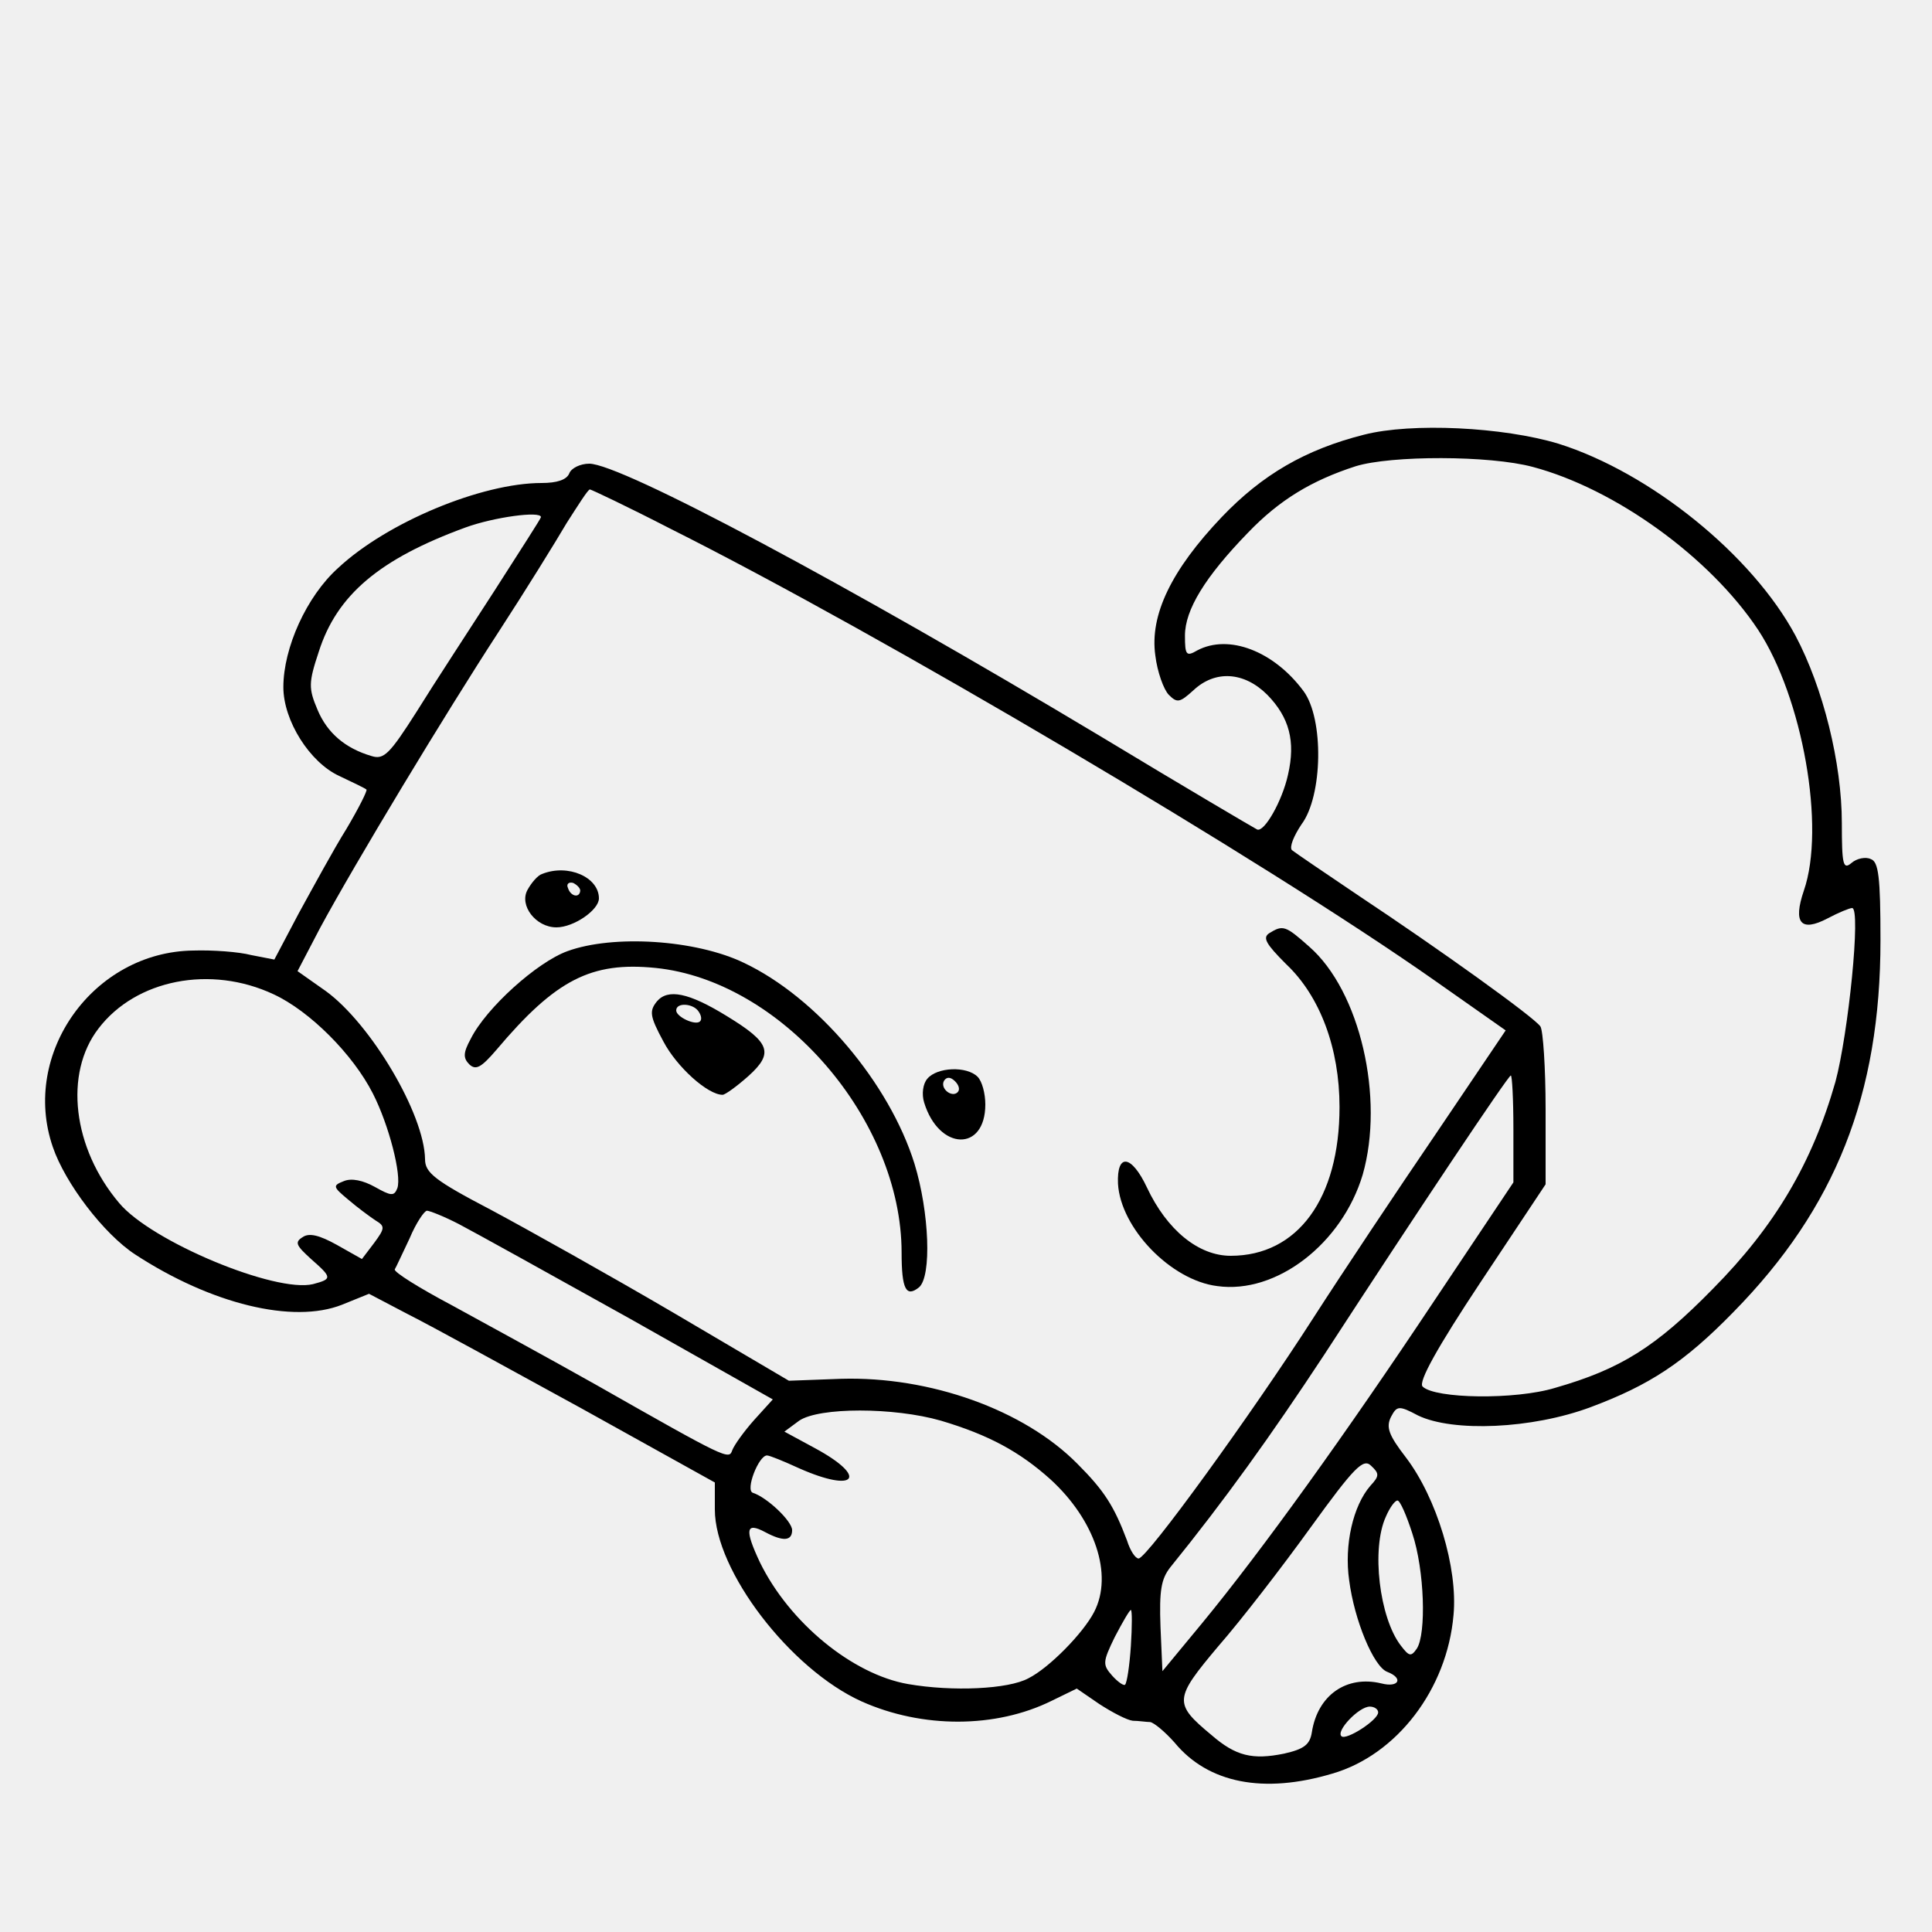
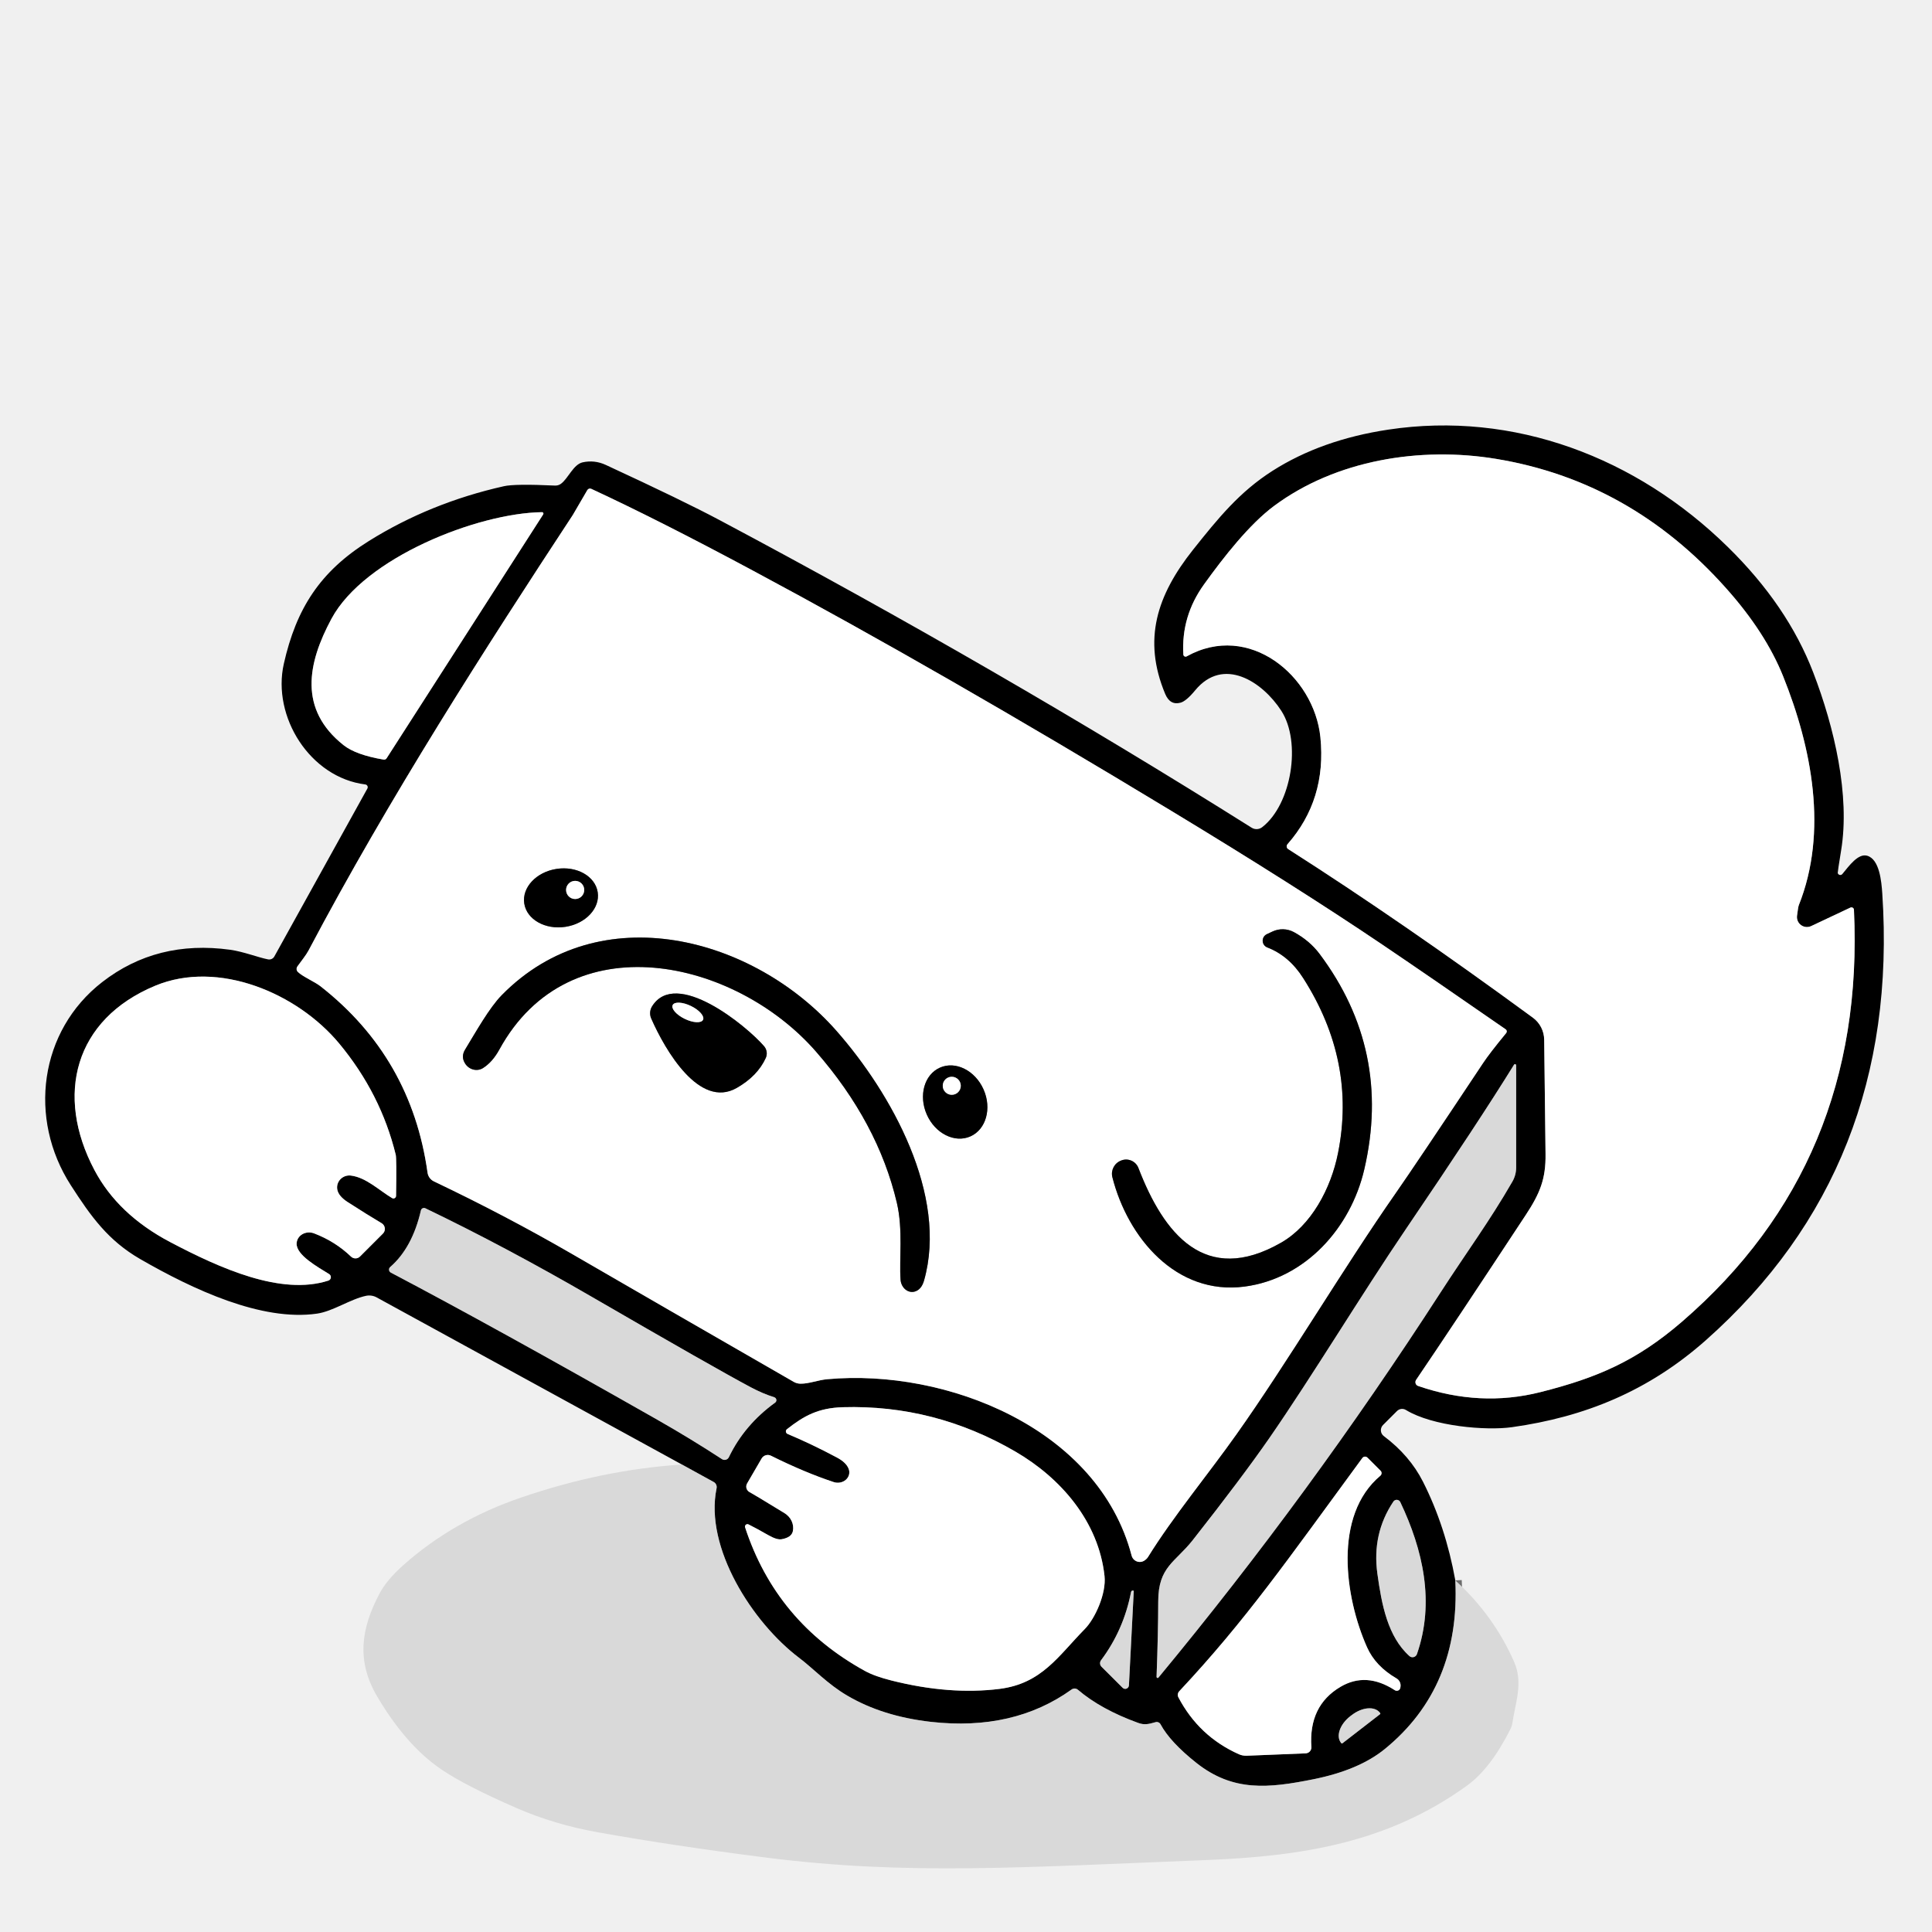
- <svg xmlns="http://www.w3.org/2000/svg" version="1.0" width="300pt" height="300pt" viewBox="0 0 300 300" preserveAspectRatio="xMidYMid meet">
-   <g transform="translate(0,300) scale(0.1,-0.1)" fill="#000000" stroke="none">
-     <path d="M2118 2325 c-91 -23 -158 -62 -221 -128 -78 -82 -112 -152 -103 -215 3 -25 13 -53 21 -61 13 -13 17 -12 38 7 34 32 79 29 115 -7 34 -35 44 -72 32 -124 -9 -41 -37 -90 -48 -85 -4 2 -113 66 -242 144 -397 238 -746 424 -795 424 -14 0 -28 -7 -31 -15 -4 -10 -19 -15 -43 -15 -93 0 -240 -61 -316 -132 -49 -44 -85 -124 -85 -185 0 -52 41 -117 87 -138 21 -10 40 -19 42 -21 2 -1 -12 -29 -31 -61 -20 -32 -52 -91 -74 -131 l-38 -72 -36 7 c-19 5 -60 8 -90 7 -155 -2 -268 -160 -218 -305 19 -56 79 -135 128 -167 118 -77 245 -108 321 -78 l42 17 61 -32 c34 -17 154 -83 269 -146 l207 -115 0 -42 c0 -95 117 -248 228 -298 94 -42 208 -42 295 1 l39 19 35 -24 c20 -13 43 -25 52 -26 9 0 21 -2 27 -2 6 -1 23 -15 38 -32 52 -63 138 -80 245 -48 100 29 178 131 188 246 7 73 -26 182 -74 245 -27 35 -31 47 -23 63 9 17 12 18 42 2 54 -26 177 -21 268 13 91 34 145 69 222 148 158 161 228 337 228 577 0 98 -3 122 -15 126 -8 4 -22 1 -30 -6 -13 -11 -15 -3 -15 62 0 93 -29 210 -72 291 -67 125 -225 253 -368 298 -86 26 -228 33 -302 14z m262 -50 c128 -34 275 -140 350 -253 69 -105 105 -307 71 -405 -17 -50 -5 -65 37 -43 17 9 34 16 38 16 14 0 -6 -196 -26 -270 -36 -126 -94 -224 -190 -321 -89 -91 -144 -125 -245 -154 -62 -19 -187 -17 -206 2 -7 7 23 61 90 162 l101 152 0 117 c0 64 -4 122 -8 128 -9 14 -157 120 -282 203 -52 35 -99 67 -104 71 -4 5 3 22 15 40 33 44 35 164 3 207 -46 62 -116 89 -165 63 -17 -10 -19 -7 -19 23 0 40 31 91 98 160 49 51 99 81 167 103 55 17 208 17 275 -1z m-1339 -96 c327 -164 921 -515 1186 -701 l111 -78 -108 -160 c-60 -88 -146 -217 -191 -287 -95 -148 -258 -373 -271 -373 -5 0 -13 12 -18 28 -20 53 -35 77 -77 119 -83 84 -229 136 -367 132 l-81 -3 -180 106 c-99 58 -226 129 -282 159 -88 46 -103 58 -103 79 -1 70 -84 210 -154 261 l-44 31 35 67 c54 100 194 332 278 461 41 63 88 139 105 168 18 28 33 52 36 52 2 0 59 -27 125 -61z m-201 18 c0 -2 -33 -53 -72 -114 -40 -62 -95 -146 -121 -188 -42 -66 -51 -75 -70 -69 -41 12 -69 36 -84 72 -14 33 -14 42 2 90 28 88 94 144 228 193 44 16 117 26 117 16z m-415 -741 c56 -26 123 -93 154 -154 25 -49 45 -127 38 -147 -5 -13 -10 -12 -35 2 -18 10 -36 14 -48 9 -18 -7 -17 -9 7 -29 14 -12 33 -26 42 -32 15 -9 15 -12 -2 -35 l-19 -25 -39 22 c-27 15 -43 19 -53 12 -13 -8 -10 -13 13 -34 33 -29 33 -31 3 -39 -58 -14 -251 66 -301 126 -72 85 -86 201 -32 271 58 76 174 99 272 53z m1925 -209 l0 -83 -123 -184 c-137 -206 -267 -387 -360 -500 l-62 -75 -3 69 c-2 56 1 74 15 92 85 105 156 204 239 330 145 223 286 434 290 434 2 0 4 -37 4 -83z m-1637 -148 c23 -12 142 -78 264 -146 l223 -126 -29 -32 c-16 -18 -31 -39 -34 -47 -5 -15 -8 -14 -212 102 -71 40 -172 95 -223 123 -51 27 -91 52 -89 56 2 3 12 25 23 48 10 24 23 43 27 43 4 0 27 -9 50 -21z m748 -305 c74 -22 122 -48 170 -91 69 -63 98 -148 68 -206 -17 -33 -70 -87 -102 -103 -31 -17 -118 -21 -187 -9 -86 15 -184 95 -230 189 -24 51 -22 63 8 47 28 -15 42 -14 42 3 0 14 -39 51 -61 58 -12 4 9 58 22 58 4 0 26 -9 50 -20 88 -39 108 -14 25 31 l-48 26 23 17 c31 21 147 21 220 0z m667 -101 c-27 -31 -41 -92 -33 -147 8 -62 38 -134 59 -142 26 -10 18 -25 -9 -18 -54 13 -99 -18 -108 -76 -3 -19 -12 -26 -43 -33 -49 -10 -75 -4 -113 29 -59 49 -58 56 11 138 35 40 99 123 143 184 68 94 82 108 94 96 13 -12 13 -16 -1 -31z m65 -74 c19 -57 22 -156 7 -179 -9 -13 -12 -12 -25 5 -33 43 -46 150 -23 200 6 14 14 25 18 25 4 0 14 -23 23 -51z m-437 -175 c-2 -30 -6 -57 -9 -60 -2 -2 -11 4 -20 14 -15 17 -15 21 4 60 12 23 23 42 25 42 2 0 2 -25 0 -56z m384 -103 c0 -12 -50 -44 -57 -37 -9 8 27 46 44 46 7 0 13 -4 13 -9z" />
-     <path d="M842 1643 c-7 -2 -17 -14 -23 -25 -13 -24 13 -58 45 -58 27 0 66 27 66 45 0 33 -48 54 -88 38z m59 -26 c-1 -12 -15 -9 -19 4 -3 6 1 10 8 8 6 -3 11 -8 11 -12z" />
-     <path d="M1971 1551 c-11 -7 -5 -17 26 -48 53 -50 83 -131 83 -222 0 -142 -65 -231 -169 -231 -50 0 -99 40 -130 106 -24 51 -47 54 -45 6 4 -69 82 -150 154 -159 92 -13 194 66 226 173 34 119 -4 285 -83 354 -37 33 -41 34 -62 21z" />
-     <path d="M881 1523 c-47 -17 -126 -88 -150 -136 -12 -22 -12 -30 -2 -40 10 -9 18 -5 42 23 92 109 147 137 247 127 196 -20 382 -236 382 -442 0 -57 7 -70 27 -54 20 17 16 117 -7 192 -39 125 -151 258 -265 312 -75 36 -203 44 -274 18z" />
-     <path d="M1020 1445 c-12 -15 -11 -23 10 -62 21 -40 69 -83 92 -83 4 0 22 13 40 29 40 36 34 52 -33 93 -60 37 -92 43 -109 23z m65 -16 c4 -6 5 -12 2 -15 -7 -7 -37 7 -37 17 0 13 27 11 35 -2z" />
-     <path d="M1440 1325 c-7 -8 -9 -24 -5 -37 23 -75 95 -77 95 -3 0 17 -5 36 -12 43 -17 17 -63 15 -78 -3z m47 -21 c-9 -9 -28 6 -21 18 4 6 10 6 17 -1 6 -6 8 -13 4 -17z" />
+ <svg xmlns="http://www.w3.org/2000/svg" version="1.1" viewBox="0.00 0.00 300.00 300.00" width="300.00" height="300.00">
+   <g stroke-width="2.00" fill="none" stroke-linecap="butt">
+     <path stroke="#6d6d6d" vector-effect="non-scaling-stroke" d="   M 225.98 245.40   Q 226.79 261.99 215.04 271.58   Q 211.02 274.86 203.95 276.28   C 196.94 277.69 191.47 278.25 185.77 273.74   Q 181.69 270.50 180.21 267.75   A 0.67 0.67 0.0 0 0 179.42 267.42   C 178.36 267.72 177.72 267.89 176.73 267.53   Q 170.96 265.44 167.37 262.38   A 0.80 0.78 -41.9 0 0 166.40 262.34   Q 157.39 268.81 144.56 267.37   Q 137.04 266.52 131.54 263.28   C 128.52 261.51 126.33 259.12 124.08 257.42   C 116.89 251.99 109.36 240.34 111.27 231.10   A 0.90 0.90 0.0 0 0 110.82 230.12   L 105.89 227.41" />
+     <path stroke="#808080" vector-effect="non-scaling-stroke" d="   M 287.33 140.93   L 281.24 143.80   A 1.55 1.55 0.0 0 1 279.04 142.21   Q 279.21 140.85 279.31 140.58   C 283.88 129.15 281.34 116.11 276.89 105.03   Q 274.15 98.19 268.00 91.31   Q 253.18 74.69 232.29 71.25   C 220.50 69.31 207.43 71.44 197.85 78.55   C 194.00 81.41 190.04 86.46 186.97 90.73   Q 183.40 95.68 183.75 101.64   A 0.35 0.35 0.0 0 0 184.27 101.92   C 193.95 96.52 204.05 104.93 205.03 114.47   Q 206.01 124.17 199.92 131.09   A 0.50 0.50 0.0 0 0 200.02 131.84   Q 217.64 143.08 238.02 158.02   A 4.30 4.29 -72.3 0 1 239.78 161.45   Q 239.94 175.93 239.99 179.16   C 240.05 183.08 239.11 185.33 236.92 188.66   Q 225.58 205.89 219.89 214.27   A 0.63 0.62 -63.6 0 0 220.20 215.21   Q 229.83 218.53 239.19 216.17   C 247.95 213.96 254.09 211.35 261.18 205.23   Q 289.74 180.57 287.88 141.26   A 0.39 0.39 0.0 0 0 287.33 140.93" />
+     <path stroke="#808080" vector-effect="non-scaling-stroke" d="   M 46.26 150.93   C 47.01 151.66 48.90 152.46 49.77 153.15   Q 63.89 164.21 66.39 182.09   A 1.77 1.77 0.0 0 0 67.39 183.45   Q 78.54 188.76 88.82 194.71   Q 102.31 202.53 123.26 214.58   A 2.16 2.11 -29.6 0 0 124.32 214.86   C 125.65 214.87 127.01 214.29 128.49 214.16   C 146.95 212.49 170.55 221.80 175.72 241.56   A 1.31 1.30 65.5 0 0 177.72 242.31   Q 178.09 242.06 178.27 241.76   C 182.12 235.54 187.64 228.87 191.96 222.77   C 199.88 211.61 208.74 196.68 216.66 185.35   Q 219.76 180.91 230.29 165.07   Q 231.28 163.57 233.88 160.41   A 0.40 0.39 -53.4 0 0 233.80 159.83   Q 221.71 151.45 214.53 146.60   Q 201.11 137.55 181.93 125.94   Q 145.92 104.13 116.92 88.61   Q 102.28 80.76 91.82 75.91   A 0.48 0.48 0.0 0 0 91.20 76.10   Q 89.00 79.88 88.95 79.96   C 75.47 100.48 60.45 123.84 47.90 147.61   C 47.53 148.30 46.85 149.14 46.18 150.07   A 0.66 0.65 -50.7 0 0 46.26 150.93" />
+     <path stroke="#808080" vector-effect="non-scaling-stroke" d="   M 84.16 79.53   C 74.15 79.67 56.57 86.59 51.47 96.08   C 47.72 103.05 46.36 110.16 53.34 115.70   Q 55.25 117.22 59.57 117.95   A 0.46 0.45 20.7 0 0 60.03 117.75   L 84.35 79.87   A 0.22 0.22 0.0 0 0 84.16 79.53" />
+     <path stroke="#808080" vector-effect="non-scaling-stroke" d="   M 61.50 185.70   Q 61.59 179.87 61.45 179.31   Q 59.13 169.83 52.69 162.06   C 46.17 154.20 33.89 149.00 24.11 153.06   C 11.54 158.28 8.52 170.07 14.66 181.68   Q 18.31 188.59 26.41 192.86   C 34.17 196.95 43.66 201.22 50.99 198.85   A 0.56 0.56 0.0 0 0 51.11 197.84   C 49.34 196.74 45.97 194.88 46.06 193.07   A 2.02 1.84 12.6 0 1 48.78 191.52   Q 52.07 192.78 54.51 195.13   A 1.00 0.99 44.0 0 0 55.90 195.11   L 59.46 191.55   A 1.03 1.02 38.0 0 0 59.26 189.94   Q 57.13 188.68 53.96 186.64   Q 52.58 185.74 52.38 184.74   A 1.90 1.85 -2.0 0 1 54.48 182.54   C 56.86 182.83 58.89 184.86 60.89 186.04   A 0.41 0.40 -73.9 0 0 61.50 185.70" />
+     <path stroke="#6d6d6d" vector-effect="non-scaling-stroke" d="   M 235.10 165.32   Q 229.64 174.16 218.30 190.86   C 211.40 201.02 203.79 213.65 197.08 223.34   Q 192.81 229.49 185.20 239.16   C 182.49 242.60 179.85 243.28 179.85 248.66   Q 179.84 253.65 179.59 260.38   A 0.17 0.16 66.2 0 0 179.88 260.50   Q 203.41 232.08 223.65 200.75   C 227.77 194.38 231.28 189.66 234.84 183.48   A 4.45 4.37 60.5 0 0 235.43 181.27   L 235.43 165.41   A 0.18 0.18 0.0 0 0 235.10 165.32" />
+     <path stroke="#6d6d6d" vector-effect="non-scaling-stroke" d="   M 120.22 216.96   Q 118.45 216.41 116.57 215.41   Q 110.89 212.38 91.89 201.37   Q 78.56 193.64 66.05 187.62   A 0.49 0.49 0.0 0 0 65.36 187.95   Q 64.02 193.76 60.59 196.74   A 0.53 0.53 0.0 0 0 60.69 197.61   Q 76.88 206.13 102.06 220.45   Q 107.26 223.41 112.10 226.57   A 0.74 0.74 0.0 0 0 113.18 226.27   Q 115.59 221.26 120.36 217.80   A 0.48 0.47 35.6 0 0 120.22 216.96" />
+     <path stroke="#808080" vector-effect="non-scaling-stroke" d="   M 115.70 237.17   Q 120.52 251.89 134.32 259.47   Q 135.83 260.30 138.47 260.96   Q 147.48 263.22 155.21 262.25   C 161.79 261.42 164.35 257.11 168.46 252.94   C 170.06 251.31 171.80 247.43 171.51 244.73   C 170.60 236.28 164.73 229.50 157.65 225.39   Q 145.10 218.10 130.89 218.51   C 127.08 218.62 124.85 219.83 122.19 221.93   A 0.43 0.43 0.0 0 0 122.29 222.66   Q 126.01 224.22 129.97 226.33   Q 131.43 227.11 131.79 228.11   A 1.80 1.62 0.9 0 1 129.47 230.14   Q 124.96 228.65 119.71 226.04   A 1.11 1.11 0.0 0 0 118.26 226.48   L 116.01 230.35   A 0.97 0.97 0.0 0 0 116.46 231.73   Q 116.78 231.88 121.82 234.96   A 2.78 2.58 22.1 0 1 123.12 237.74   Q 122.93 238.73 121.38 239.01   Q 120.65 239.15 119.27 238.36   Q 117.44 237.31 116.23 236.71   A 0.38 0.38 0.0 0 0 115.70 237.17" />
+     <path stroke="#808080" vector-effect="non-scaling-stroke" d="   M 212.34 226.34   A 0.53 0.52 41.0 0 0 211.55 226.39   C 199.74 242.47 193.49 251.53 183.11 262.62   A 0.83 0.81 -37.7 0 0 182.98 263.56   Q 186.18 269.64 192.38 272.40   A 2.75 2.73 55.7 0 0 193.57 272.63   L 202.74 272.26   A 0.93 0.92 -3.0 0 0 203.63 271.28   Q 203.19 264.86 208.15 261.93   Q 212.14 259.57 216.58 262.45   A 0.56 0.56 0.0 0 0 217.44 262.09   L 217.46 261.96   A 1.27 1.26 -69.4 0 0 216.86 260.63   Q 213.58 258.73 212.27 255.78   C 208.81 248.01 207.00 235.30 214.34 229.15   A 0.53 0.52 -42.5 0 0 214.38 228.38   L 212.34 226.34" />
+     <path stroke="#6d6d6d" vector-effect="non-scaling-stroke" d="   M 217.44 233.25   A 0.62 0.62 0.0 0 0 216.36 233.17   Q 213.02 238.16 213.88 244.36   C 214.54 249.15 215.48 254.12 218.85 257.15   A 0.73 0.72 -59.4 0 0 220.02 256.85   C 222.82 248.82 220.97 240.67 217.44 233.25" />
+     <path stroke="#6d6d6d" vector-effect="non-scaling-stroke" d="   M 175.30 261.70   L 176.05 247.07   A 0.07 0.06 -85.3 0 0 176.00 247.00   L 175.94 246.98   A 0.27 0.27 0.0 0 0 175.63 247.20   Q 174.48 253.12 170.97 257.80   A 0.78 0.77 -49.3 0 0 171.04 258.81   L 174.32 262.08   A 0.58 0.57 -66.0 0 0 175.30 261.70" />
+     <path stroke="#6d6d6d" vector-effect="non-scaling-stroke" d="   M 208.45 270.70   L 214.29 266.18   A 0.13 0.13 0.0 0 0 214.31 266.00   L 214.26 265.94   A 3.67 2.37 -37.7 0 0 209.91 266.31   L 209.67 266.49   A 3.67 2.37 -37.7 0 0 208.22 270.61   L 208.27 270.67   A 0.13 0.13 0.0 0 0 208.45 270.70" />
+     <path stroke="#808080" vector-effect="non-scaling-stroke" d="   M 92.814 138.547   A 5.77 4.55 -8.7 0 0 86.422 134.922   A 5.77 4.55 -8.7 0 0 81.406 140.293   A 5.77 4.55 -8.7 0 0 87.798 143.918   A 5.77 4.55 -8.7 0 0 92.814 138.547" />
+     <path stroke="#808080" vector-effect="non-scaling-stroke" d="   M 174.11 180.20   A 2.20 2.19 -17.2 0 0 172.73 182.80   C 175.12 192.20 182.65 201.18 193.26 199.78   C 202.71 198.53 209.74 190.68 211.85 181.56   Q 216.13 163.11 204.90 148.12   Q 203.37 146.08 200.92 144.74   A 3.71 3.69 46.4 0 0 197.58 144.65   L 196.71 145.06   A 1.12 1.12 0.0 0 0 196.79 147.12   Q 200.16 148.42 202.36 151.88   Q 210.61 164.79 207.77 179.03   C 206.66 184.62 203.58 190.30 198.93 192.96   C 187.11 199.73 180.69 191.54 176.78 181.38   A 2.05 2.05 0.0 0 0 174.16 180.18   L 174.11 180.20" />
+     <path stroke="#808080" vector-effect="non-scaling-stroke" d="   M 142.02 200.56   Q 143.07 200.27 143.48 198.86   C 147.26 185.57 138.38 169.73 129.90 160.09   C 117.10 145.53 93.14 139.00 77.91 154.53   C 75.97 156.51 73.94 160.16 72.23 162.96   Q 71.54 164.07 72.22 165.14   A 2.08 1.98 58.0 0 0 75.00 165.85   Q 76.47 164.92 77.53 162.99   C 88.46 143.01 114.17 148.94 126.69 163.27   Q 136.33 174.31 139.26 186.76   C 140.25 190.97 139.61 195.59 139.84 198.73   A 1.97 1.71 80.9 0 0 142.02 200.56" />
+     <path stroke="#808080" vector-effect="non-scaling-stroke" d="   M 118.91 164.28   A 1.72 1.71 37.0 0 0 118.65 162.46   C 115.89 159.26 104.95 150.31 101.25 156.27   A 2.03 2.01 49.3 0 0 101.12 158.15   C 103.29 163.09 108.61 172.23 114.39 168.94   Q 117.62 167.10 118.91 164.28" />
+     <path stroke="#808080" vector-effect="non-scaling-stroke" d="   M 145.954 165.781   A 5.84 4.82 -113.9 0 0 143.913 173.073   A 5.84 4.82 -113.9 0 0 150.686 176.459   A 5.84 4.82 -113.9 0 0 152.727 169.167   A 5.84 4.82 -113.9 0 0 145.954 165.781" />
+     <path stroke="#808080" vector-effect="non-scaling-stroke" d="   M 90.72 138.19   A 1.41 1.41 0.0 0 0 89.31 136.78   A 1.41 1.41 0.0 0 0 87.90 138.19   A 1.41 1.41 0.0 0 0 89.31 139.60   A 1.41 1.41 0.0 0 0 90.72 138.19" />
+     <path stroke="#808080" vector-effect="non-scaling-stroke" d="   M 104.453 156.066   A 2.62 1.11 -154.1 0 0 106.325 158.208   A 2.62 1.11 -154.1 0 0 109.167 158.354   A 2.62 1.11 -154.1 0 0 107.295 156.212   A 2.62 1.11 -154.1 0 0 104.453 156.066" />
+     <path stroke="#808080" vector-effect="non-scaling-stroke" d="   M 149.19 168.60   A 1.40 1.40 0.0 0 0 147.79 167.20   A 1.40 1.40 0.0 0 0 146.39 168.60   A 1.40 1.40 0.0 0 0 147.79 170.00   A 1.40 1.40 0.0 0 0 149.19 168.60" />
  </g>
+   <path fill="#000000" d="   M 225.98 245.40   Q 226.79 261.99 215.04 271.58   Q 211.02 274.86 203.95 276.28   C 196.94 277.69 191.47 278.25 185.77 273.74   Q 181.69 270.50 180.21 267.75   A 0.67 0.67 0.0 0 0 179.42 267.42   C 178.36 267.72 177.72 267.89 176.73 267.53   Q 170.96 265.44 167.37 262.38   A 0.80 0.78 -41.9 0 0 166.40 262.34   Q 157.39 268.81 144.56 267.37   Q 137.04 266.52 131.54 263.28   C 128.52 261.51 126.33 259.12 124.08 257.42   C 116.89 251.99 109.36 240.34 111.27 231.10   A 0.90 0.90 0.0 0 0 110.82 230.12   L 105.89 227.41   L 58.47 201.45   A 2.45 2.39 -35.9 0 0 56.85 201.21   C 54.38 201.73 51.71 203.62 49.22 203.98   C 40.63 205.21 30.02 200.26 21.76 195.50   C 16.78 192.62 14.11 188.88 11.00 184.05   C 4.33 173.70 6.09 160.08 15.88 152.49   Q 24.36 145.91 35.75 147.48   C 37.77 147.76 40.23 148.71 41.57 148.96   A 0.91 0.91 0.0 0 0 42.60 148.52   L 57.05 122.44   A 0.43 0.43 0.0 0 0 56.73 121.81   C 48.15 120.74 42.22 111.30 44.07 103.08   C 46.00 94.52 49.67 88.75 57.29 84.00   Q 66.80 78.07 78.24 75.50   Q 79.94 75.11 86.17 75.40   A 1.44 1.43 27.8 0 0 87.12 75.11   C 88.24 74.28 89.03 72.11 90.48 71.79   Q 92.32 71.39 94.06 72.19   Q 106.10 77.76 111.75 80.77   Q 154.94 103.74 194.36 128.53   A 1.43 1.43 0.0 0 0 196.00 128.44   C 200.56 124.89 202.11 115.24 198.96 110.37   C 196.02 105.82 189.95 101.89 185.58 107.20   Q 184.21 108.86 183.32 109.11   Q 181.69 109.56 180.93 107.75   C 177.39 99.28 179.67 92.40 185.25 85.37   C 189.19 80.42 192.48 76.38 197.58 73.12   Q 205.19 68.27 215.59 66.71   C 235.05 63.78 254.09 70.99 268.30 84.94   Q 277.57 94.03 281.56 104.43   C 284.85 112.97 287.29 123.53 285.89 132.04   Q 285.34 135.43 285.36 135.55   A 0.41 0.41 0.0 0 0 286.07 135.73   C 287.12 134.46 288.53 132.47 289.94 132.88   C 291.85 133.44 292.15 136.85 292.28 138.75   Q 295.10 181.32 264.87 208.12   C 255.96 216.01 246.07 220.03 234.78 221.61   C 230.76 222.18 222.47 221.48 218.31 218.94   A 1.13 1.12 -51.5 0 0 216.93 219.10   L 214.75 221.28   A 1.14 1.14 0.0 0 0 214.87 222.99   Q 218.90 226.01 220.96 230.08   Q 224.47 237.02 225.98 245.40   Z   M 287.33 140.93   L 281.24 143.80   A 1.55 1.55 0.0 0 1 279.04 142.21   Q 279.21 140.85 279.31 140.58   C 283.88 129.15 281.34 116.11 276.89 105.03   Q 274.15 98.19 268.00 91.31   Q 253.18 74.69 232.29 71.25   C 220.50 69.31 207.43 71.44 197.85 78.55   C 194.00 81.41 190.04 86.46 186.97 90.73   Q 183.40 95.68 183.75 101.64   A 0.35 0.35 0.0 0 0 184.27 101.92   C 193.95 96.52 204.05 104.93 205.03 114.47   Q 206.01 124.17 199.92 131.09   A 0.50 0.50 0.0 0 0 200.02 131.84   Q 217.64 143.08 238.02 158.02   A 4.30 4.29 -72.3 0 1 239.78 161.45   Q 239.94 175.93 239.99 179.16   C 240.05 183.08 239.11 185.33 236.92 188.66   Q 225.58 205.89 219.89 214.27   A 0.63 0.62 -63.6 0 0 220.20 215.21   Q 229.83 218.53 239.19 216.17   C 247.95 213.96 254.09 211.35 261.18 205.23   Q 289.74 180.57 287.88 141.26   A 0.39 0.39 0.0 0 0 287.33 140.93   Z   M 46.26 150.93   C 47.01 151.66 48.90 152.46 49.77 153.15   Q 63.89 164.21 66.39 182.09   A 1.77 1.77 0.0 0 0 67.39 183.45   Q 78.54 188.76 88.82 194.71   Q 102.31 202.53 123.26 214.58   A 2.16 2.11 -29.6 0 0 124.32 214.86   C 125.65 214.87 127.01 214.29 128.49 214.16   C 146.95 212.49 170.55 221.80 175.72 241.56   A 1.31 1.30 65.5 0 0 177.72 242.31   Q 178.09 242.06 178.27 241.76   C 182.12 235.54 187.64 228.87 191.96 222.77   C 199.88 211.61 208.74 196.68 216.66 185.35   Q 219.76 180.91 230.29 165.07   Q 231.28 163.57 233.88 160.41   A 0.40 0.39 -53.4 0 0 233.80 159.83   Q 221.71 151.45 214.53 146.60   Q 201.11 137.55 181.93 125.94   Q 145.92 104.13 116.92 88.61   Q 102.28 80.76 91.82 75.91   A 0.48 0.48 0.0 0 0 91.20 76.10   Q 89.00 79.88 88.95 79.96   C 75.47 100.48 60.45 123.84 47.90 147.61   C 47.53 148.30 46.85 149.14 46.18 150.07   A 0.66 0.65 -50.7 0 0 46.26 150.93   Z   M 84.16 79.53   C 74.15 79.67 56.57 86.59 51.47 96.08   C 47.72 103.05 46.36 110.16 53.34 115.70   Q 55.25 117.22 59.57 117.95   A 0.46 0.45 20.7 0 0 60.03 117.75   L 84.35 79.87   A 0.22 0.22 0.0 0 0 84.16 79.53   Z   M 61.50 185.70   Q 61.59 179.87 61.45 179.31   Q 59.13 169.83 52.69 162.06   C 46.17 154.20 33.89 149.00 24.11 153.06   C 11.54 158.28 8.52 170.07 14.66 181.68   Q 18.31 188.59 26.41 192.86   C 34.17 196.95 43.66 201.22 50.99 198.85   A 0.56 0.56 0.0 0 0 51.11 197.84   C 49.34 196.74 45.97 194.88 46.06 193.07   A 2.02 1.84 12.6 0 1 48.78 191.52   Q 52.07 192.78 54.51 195.13   A 1.00 0.99 44.0 0 0 55.90 195.11   L 59.46 191.55   A 1.03 1.02 38.0 0 0 59.26 189.94   Q 57.13 188.68 53.96 186.64   Q 52.58 185.74 52.38 184.74   A 1.90 1.85 -2.0 0 1 54.48 182.54   C 56.86 182.83 58.89 184.86 60.89 186.04   A 0.41 0.40 -73.9 0 0 61.50 185.70   Z   M 235.10 165.32   Q 229.64 174.16 218.30 190.86   C 211.40 201.02 203.79 213.65 197.08 223.34   Q 192.81 229.49 185.20 239.16   C 182.49 242.60 179.85 243.28 179.85 248.66   Q 179.84 253.65 179.59 260.38   A 0.17 0.16 66.2 0 0 179.88 260.50   Q 203.41 232.08 223.65 200.75   C 227.77 194.38 231.28 189.66 234.84 183.48   A 4.45 4.37 60.5 0 0 235.43 181.27   L 235.43 165.41   A 0.18 0.18 0.0 0 0 235.10 165.32   Z   M 120.22 216.96   Q 118.45 216.41 116.57 215.41   Q 110.89 212.38 91.89 201.37   Q 78.56 193.64 66.05 187.62   A 0.49 0.49 0.0 0 0 65.36 187.95   Q 64.02 193.76 60.59 196.74   A 0.53 0.53 0.0 0 0 60.69 197.61   Q 76.88 206.13 102.06 220.45   Q 107.26 223.41 112.10 226.57   A 0.74 0.74 0.0 0 0 113.18 226.27   Q 115.59 221.26 120.36 217.80   A 0.48 0.47 35.6 0 0 120.22 216.96   Z   M 115.70 237.17   Q 120.52 251.89 134.32 259.47   Q 135.83 260.30 138.47 260.96   Q 147.48 263.22 155.21 262.25   C 161.79 261.42 164.35 257.11 168.46 252.94   C 170.06 251.31 171.80 247.43 171.51 244.73   C 170.60 236.28 164.73 229.50 157.65 225.39   Q 145.10 218.10 130.89 218.51   C 127.08 218.62 124.85 219.83 122.19 221.93   A 0.43 0.43 0.0 0 0 122.29 222.66   Q 126.01 224.22 129.97 226.33   Q 131.43 227.11 131.79 228.11   A 1.80 1.62 0.9 0 1 129.47 230.14   Q 124.96 228.65 119.71 226.04   A 1.11 1.11 0.0 0 0 118.26 226.48   L 116.01 230.35   A 0.97 0.97 0.0 0 0 116.46 231.73   Q 116.78 231.88 121.82 234.96   A 2.78 2.58 22.1 0 1 123.12 237.74   Q 122.93 238.73 121.38 239.01   Q 120.65 239.15 119.27 238.36   Q 117.44 237.31 116.23 236.71   A 0.38 0.38 0.0 0 0 115.70 237.17   Z   M 212.34 226.34   A 0.53 0.52 41.0 0 0 211.55 226.39   C 199.74 242.47 193.49 251.53 183.11 262.62   A 0.83 0.81 -37.7 0 0 182.98 263.56   Q 186.18 269.64 192.38 272.40   A 2.75 2.73 55.7 0 0 193.57 272.63   L 202.74 272.26   A 0.93 0.92 -3.0 0 0 203.63 271.28   Q 203.19 264.86 208.15 261.93   Q 212.14 259.57 216.58 262.45   A 0.56 0.56 0.0 0 0 217.44 262.09   L 217.46 261.96   A 1.27 1.26 -69.4 0 0 216.86 260.63   Q 213.58 258.73 212.27 255.78   C 208.81 248.01 207.00 235.30 214.34 229.15   A 0.53 0.52 -42.5 0 0 214.38 228.38   L 212.34 226.34   Z   M 217.44 233.25   A 0.62 0.62 0.0 0 0 216.36 233.17   Q 213.02 238.16 213.88 244.36   C 214.54 249.15 215.48 254.12 218.85 257.15   A 0.73 0.72 -59.4 0 0 220.02 256.85   C 222.82 248.82 220.97 240.67 217.44 233.25   Z   M 175.30 261.70   L 176.05 247.07   A 0.07 0.06 -85.3 0 0 176.00 247.00   L 175.94 246.98   A 0.27 0.27 0.0 0 0 175.63 247.20   Q 174.48 253.12 170.97 257.80   A 0.78 0.77 -49.3 0 0 171.04 258.81   L 174.32 262.08   A 0.58 0.57 -66.0 0 0 175.30 261.70   Z   M 208.45 270.70   L 214.29 266.18   A 0.13 0.13 0.0 0 0 214.31 266.00   L 214.26 265.94   A 3.67 2.37 -37.7 0 0 209.91 266.31   L 209.67 266.49   A 3.67 2.37 -37.7 0 0 208.22 270.61   L 208.27 270.67   A 0.13 0.13 0.0 0 0 208.45 270.70   Z" />
+   <path fill="#ffffff" d="   M 287.88 141.26   Q 289.74 180.57 261.18 205.23   C 254.09 211.35 247.95 213.96 239.19 216.17   Q 229.83 218.53 220.20 215.21   A 0.63 0.62 -63.6 0 1 219.89 214.27   Q 225.58 205.89 236.92 188.66   C 239.11 185.33 240.05 183.08 239.99 179.16   Q 239.94 175.93 239.78 161.45   A 4.30 4.29 -72.3 0 0 238.02 158.02   Q 217.64 143.08 200.02 131.84   A 0.50 0.50 0.0 0 1 199.92 131.09   Q 206.01 124.17 205.03 114.47   C 204.05 104.93 193.95 96.52 184.27 101.92   A 0.35 0.35 0.0 0 1 183.75 101.64   Q 183.40 95.68 186.97 90.73   C 190.04 86.46 194.00 81.41 197.85 78.55   C 207.43 71.44 220.50 69.31 232.29 71.25   Q 253.18 74.69 268.00 91.31   Q 274.15 98.19 276.89 105.03   C 281.34 116.11 283.88 129.15 279.31 140.58   Q 279.21 140.85 279.04 142.21   A 1.55 1.55 0.0 0 0 281.24 143.80   L 287.33 140.93   A 0.39 0.39 0.0 0 1 287.88 141.26   Z" />
+   <path fill="#ffffff" d="   M 46.18 150.07   C 46.85 149.14 47.53 148.30 47.90 147.61   C 60.45 123.84 75.47 100.48 88.95 79.96   Q 89.00 79.88 91.20 76.10   A 0.48 0.48 0.0 0 1 91.82 75.91   Q 102.28 80.76 116.92 88.61   Q 145.92 104.13 181.93 125.94   Q 201.11 137.55 214.53 146.60   Q 221.71 151.45 233.80 159.83   A 0.40 0.39 -53.4 0 1 233.88 160.41   Q 231.28 163.57 230.29 165.07   Q 219.76 180.91 216.66 185.35   C 208.74 196.68 199.88 211.61 191.96 222.77   C 187.64 228.87 182.12 235.54 178.27 241.76   Q 178.09 242.06 177.72 242.31   A 1.31 1.30 65.5 0 1 175.72 241.56   C 170.55 221.80 146.95 212.49 128.49 214.16   C 127.01 214.29 125.65 214.87 124.32 214.86   A 2.16 2.11 -29.6 0 1 123.26 214.58   Q 102.31 202.53 88.82 194.71   Q 78.54 188.76 67.39 183.45   A 1.77 1.77 0.0 0 1 66.39 182.09   Q 63.89 164.21 49.77 153.15   C 48.90 152.46 47.01 151.66 46.26 150.93   A 0.66 0.65 -50.7 0 1 46.18 150.07   Z   M 92.814 138.547   A 5.77 4.55 -8.7 0 0 86.422 134.922   A 5.77 4.55 -8.7 0 0 81.406 140.293   A 5.77 4.55 -8.7 0 0 87.798 143.918   A 5.77 4.55 -8.7 0 0 92.814 138.547   Z   M 174.11 180.20   A 2.20 2.19 -17.2 0 0 172.73 182.80   C 175.12 192.20 182.65 201.18 193.26 199.78   C 202.71 198.53 209.74 190.68 211.85 181.56   Q 216.13 163.11 204.90 148.12   Q 203.37 146.08 200.92 144.74   A 3.71 3.69 46.4 0 0 197.58 144.65   L 196.71 145.06   A 1.12 1.12 0.0 0 0 196.79 147.12   Q 200.16 148.42 202.36 151.88   Q 210.61 164.79 207.77 179.03   C 206.66 184.62 203.58 190.30 198.93 192.96   C 187.11 199.73 180.69 191.54 176.78 181.38   A 2.05 2.05 0.0 0 0 174.16 180.18   L 174.11 180.20   Z   M 142.02 200.56   Q 143.07 200.27 143.48 198.86   C 147.26 185.57 138.38 169.73 129.90 160.09   C 117.10 145.53 93.14 139.00 77.91 154.53   C 75.97 156.51 73.94 160.16 72.23 162.96   Q 71.54 164.07 72.22 165.14   A 2.08 1.98 58.0 0 0 75.00 165.85   Q 76.47 164.92 77.53 162.99   C 88.46 143.01 114.17 148.94 126.69 163.27   Q 136.33 174.31 139.26 186.76   C 140.25 190.97 139.61 195.59 139.84 198.73   A 1.97 1.71 80.9 0 0 142.02 200.56   Z   M 118.91 164.28   A 1.72 1.71 37.0 0 0 118.65 162.46   C 115.89 159.26 104.95 150.31 101.25 156.27   A 2.03 2.01 49.3 0 0 101.12 158.15   C 103.29 163.09 108.61 172.23 114.39 168.94   Q 117.62 167.10 118.91 164.28   Z   M 145.954 165.781   A 5.84 4.82 -113.9 0 0 143.913 173.073   A 5.84 4.82 -113.9 0 0 150.686 176.459   A 5.84 4.82 -113.9 0 0 152.727 169.167   A 5.84 4.82 -113.9 0 0 145.954 165.781   Z" />
+   <path fill="#ffffff" d="   M 84.16 79.53   A 0.22 0.22 0.0 0 1 84.35 79.87   L 60.03 117.75   A 0.46 0.45 20.7 0 1 59.57 117.95   Q 55.25 117.22 53.34 115.70   C 46.36 110.16 47.72 103.05 51.47 96.08   C 56.57 86.59 74.15 79.67 84.16 79.53   Z" />
+   <path fill="#000000" d="   M 92.814 138.547   A 5.77 4.55 -8.7 0 1 87.798 143.918   A 5.77 4.55 -8.7 0 1 81.406 140.293   A 5.77 4.55 -8.7 0 1 86.422 134.922   A 5.77 4.55 -8.7 0 1 92.814 138.547   Z   M 90.72 138.19   A 1.41 1.41 0.0 0 0 89.31 136.78   A 1.41 1.41 0.0 0 0 87.90 138.19   A 1.41 1.41 0.0 0 0 89.31 139.60   A 1.41 1.41 0.0 0 0 90.72 138.19   Z" />
+   <circle fill="#ffffff" cx="89.31" cy="138.19" r="1.41" />
+   <path fill="#000000" d="   M 174.11 180.20   L 174.16 180.18   A 2.05 2.05 0.0 0 1 176.78 181.38   C 180.69 191.54 187.11 199.73 198.93 192.96   C 203.58 190.30 206.66 184.62 207.77 179.03   Q 210.61 164.79 202.36 151.88   Q 200.16 148.42 196.79 147.12   A 1.12 1.12 0.0 0 1 196.71 145.06   L 197.58 144.65   A 3.71 3.69 46.4 0 1 200.92 144.74   Q 203.37 146.08 204.90 148.12   Q 216.13 163.11 211.85 181.56   C 209.74 190.68 202.71 198.53 193.26 199.78   C 182.65 201.18 175.12 192.20 172.73 182.80   A 2.20 2.19 -17.2 0 1 174.11 180.20   Z" />
+   <path fill="#000000" d="   M 142.02 200.56   A 1.97 1.71 80.9 0 1 139.84 198.73   C 139.61 195.59 140.25 190.97 139.26 186.76   Q 136.33 174.31 126.69 163.27   C 114.17 148.94 88.46 143.01 77.53 162.99   Q 76.47 164.92 75.00 165.85   A 2.08 1.98 58.0 0 1 72.22 165.14   Q 71.54 164.07 72.23 162.96   C 73.94 160.16 75.97 156.51 77.91 154.53   C 93.14 139.00 117.10 145.53 129.90 160.09   C 138.38 169.73 147.26 185.57 143.48 198.86   Q 143.07 200.27 142.02 200.56   Z" />
+   <path fill="#ffffff" d="   M 60.89 186.04   C 58.89 184.86 56.86 182.83 54.48 182.54   A 1.90 1.85 -2.0 0 0 52.38 184.74   Q 52.58 185.74 53.96 186.64   Q 57.13 188.68 59.26 189.94   A 1.03 1.02 38.0 0 1 59.46 191.55   L 55.90 195.11   A 1.00 0.99 44.0 0 1 54.51 195.13   Q 52.07 192.78 48.78 191.52   A 2.02 1.84 12.6 0 0 46.06 193.07   C 45.97 194.88 49.34 196.74 51.11 197.84   A 0.56 0.56 0.0 0 1 50.99 198.85   C 43.66 201.22 34.17 196.95 26.41 192.86   Q 18.31 188.59 14.66 181.68   C 8.52 170.07 11.54 158.28 24.11 153.06   C 33.89 149.00 46.17 154.20 52.69 162.06   Q 59.13 169.83 61.45 179.31   Q 61.59 179.87 61.50 185.70   A 0.41 0.40 -73.9 0 1 60.89 186.04   Z" />
+   <path fill="#000000" d="   M 118.91 164.28   Q 117.62 167.10 114.39 168.94   C 108.61 172.23 103.29 163.09 101.12 158.15   A 2.03 2.01 49.3 0 1 101.25 156.27   C 104.95 150.31 115.89 159.26 118.65 162.46   A 1.72 1.71 37.0 0 1 118.91 164.28   Z   M 104.453 156.066   A 2.62 1.11 -154.1 0 0 106.325 158.208   A 2.62 1.11 -154.1 0 0 109.167 158.354   A 2.62 1.11 -154.1 0 0 107.295 156.212   A 2.62 1.11 -154.1 0 0 104.453 156.066   Z" />
+   <ellipse fill="#ffffff" cx="0.00" cy="0.00" transform="translate(106.81,157.21) rotate(-154.1)" rx="2.62" ry="1.11" />
+   <path fill="#d9d9d9" d="   M 235.43 165.41   L 235.43 181.27   A 4.45 4.37 60.5 0 1 234.84 183.48   C 231.28 189.66 227.77 194.38 223.65 200.75   Q 203.41 232.08 179.88 260.50   A 0.17 0.16 66.2 0 1 179.59 260.38   Q 179.84 253.65 179.85 248.66   C 179.85 243.28 182.49 242.60 185.20 239.16   Q 192.81 229.49 197.08 223.34   C 203.79 213.65 211.40 201.02 218.30 190.86   Q 229.64 174.16 235.10 165.32   A 0.18 0.18 0.0 0 1 235.43 165.41   Z" />
+   <path fill="#000000" d="   M 145.954 165.781   A 5.84 4.82 -113.9 0 1 152.727 169.167   A 5.84 4.82 -113.9 0 1 150.686 176.459   A 5.84 4.82 -113.9 0 1 143.913 173.073   A 5.84 4.82 -113.9 0 1 145.954 165.781   Z   M 149.19 168.60   A 1.40 1.40 0.0 0 0 147.79 167.20   A 1.40 1.40 0.0 0 0 146.39 168.60   A 1.40 1.40 0.0 0 0 147.79 170.00   A 1.40 1.40 0.0 0 0 149.19 168.60   Z" />
+   <circle fill="#ffffff" cx="147.79" cy="168.60" r="1.40" />
+   <path fill="#d9d9d9" d="   M 120.22 216.96   A 0.48 0.47 35.6 0 1 120.36 217.80   Q 115.59 221.26 113.18 226.27   A 0.74 0.74 0.0 0 1 112.10 226.57   Q 107.26 223.41 102.06 220.45   Q 76.88 206.13 60.69 197.61   A 0.53 0.53 0.0 0 1 60.59 196.74   Q 64.02 193.76 65.36 187.95   A 0.49 0.49 0.0 0 1 66.05 187.62   Q 78.56 193.64 91.89 201.37   Q 110.89 212.38 116.57 215.41   Q 118.45 216.41 120.22 216.96   Z" />
+   <path fill="#ffffff" d="   M 116.23 236.71   Q 117.44 237.31 119.27 238.36   Q 120.65 239.15 121.38 239.01   Q 122.93 238.73 123.12 237.74   A 2.78 2.58 22.1 0 0 121.82 234.96   Q 116.78 231.88 116.46 231.73   A 0.97 0.97 0.0 0 1 116.01 230.35   L 118.26 226.48   A 1.11 1.11 0.0 0 1 119.71 226.04   Q 124.96 228.65 129.47 230.14   A 1.80 1.62 0.9 0 0 131.79 228.11   Q 131.43 227.11 129.97 226.33   Q 126.01 224.22 122.29 222.66   A 0.43 0.43 0.0 0 1 122.19 221.93   C 124.85 219.83 127.08 218.62 130.89 218.51   Q 145.10 218.10 157.65 225.39   C 164.73 229.50 170.60 236.28 171.51 244.73   C 171.80 247.43 170.06 251.31 168.46 252.94   C 164.35 257.11 161.79 261.42 155.21 262.25   Q 147.48 263.22 138.47 260.96   Q 135.83 260.30 134.32 259.47   Q 120.52 251.89 115.70 237.17   A 0.38 0.38 0.0 0 1 116.23 236.71   Z" />
+   <path fill="#ffffff" d="   M 214.34 229.15   C 207.00 235.30 208.81 248.01 212.27 255.78   Q 213.58 258.73 216.86 260.63   A 1.27 1.26 -69.4 0 1 217.46 261.96   L 217.44 262.09   A 0.56 0.56 0.0 0 1 216.58 262.45   Q 212.14 259.57 208.15 261.93   Q 203.19 264.86 203.63 271.28   A 0.93 0.92 -3.0 0 1 202.74 272.26   L 193.57 272.63   A 2.75 2.73 55.7 0 1 192.38 272.40   Q 186.18 269.64 182.98 263.56   A 0.83 0.81 -37.7 0 1 183.11 262.62   C 193.49 251.53 199.74 242.47 211.55 226.39   A 0.53 0.52 41.0 0 1 212.34 226.34   L 214.38 228.38   A 0.53 0.52 -42.5 0 1 214.34 229.15   Z" />
+   <path fill="#d9d9d9" d="   M 105.89 227.41   L 110.82 230.12   A 0.90 0.90 0.0 0 1 111.27 231.10   C 109.36 240.34 116.89 251.99 124.08 257.42   C 126.33 259.12 128.52 261.51 131.54 263.28   Q 137.04 266.52 144.56 267.37   Q 157.39 268.81 166.40 262.34   A 0.80 0.78 -41.9 0 1 167.37 262.38   Q 170.96 265.44 176.73 267.53   C 177.72 267.89 178.36 267.72 179.42 267.42   A 0.67 0.67 0.0 0 1 180.21 267.75   Q 181.69 270.50 185.77 273.74   C 191.47 278.25 196.94 277.69 203.95 276.28   Q 211.02 274.86 215.04 271.58   Q 226.79 261.99 225.98 245.40   Q 232.00 250.91 235.13 258.10   C 236.54 261.32 235.29 264.48 234.85 267.50   A 3.58 3.43 63.4 0 1 234.55 268.47   Q 231.47 274.62 227.77 277.29   C 215.63 286.04 202.49 288.23 187.29 288.83   C 158.82 289.95 140.78 291.22 119.01 288.45   Q 104.44 286.60 92.74 284.50   Q 86.05 283.30 80.20 280.75   Q 72.23 277.27 68.54 274.76   Q 63.06 271.04 58.58 263.45   C 55.31 257.91 56.06 252.87 58.94 247.43   Q 60.07 245.31 62.61 243.05   Q 70.36 236.14 80.96 232.52   Q 93.54 228.22 105.89 227.41   Z" />
+   <path fill="#d9d9d9" d="   M 217.44 233.25   C 220.97 240.67 222.82 248.82 220.02 256.85   A 0.73 0.72 -59.4 0 1 218.85 257.15   C 215.48 254.12 214.54 249.15 213.88 244.36   Q 213.02 238.16 216.36 233.17   A 0.62 0.62 0.0 0 1 217.44 233.25   Z" />
+   <path fill="#d9d9d9" d="   M 174.32 262.08   L 171.04 258.81   A 0.78 0.77 -49.3 0 1 170.97 257.80   Q 174.48 253.12 175.63 247.20   A 0.27 0.27 0.0 0 1 175.94 246.98   L 176.00 247.00   A 0.07 0.06 -85.3 0 1 176.05 247.07   L 175.30 261.70   A 0.58 0.57 -66.0 0 1 174.32 262.08   Z" />
+   <path fill="#d9d9d9" d="   M 208.45 270.70   A 0.13 0.13 0.0 0 1 208.27 270.67   L 208.22 270.61   A 3.67 2.37 -37.7 0 1 209.67 266.49   L 209.91 266.31   A 3.67 2.37 -37.7 0 1 214.26 265.94   L 214.31 266.00   A 0.13 0.13 0.0 0 1 214.29 266.18   L 208.45 270.70   Z" />
</svg>
